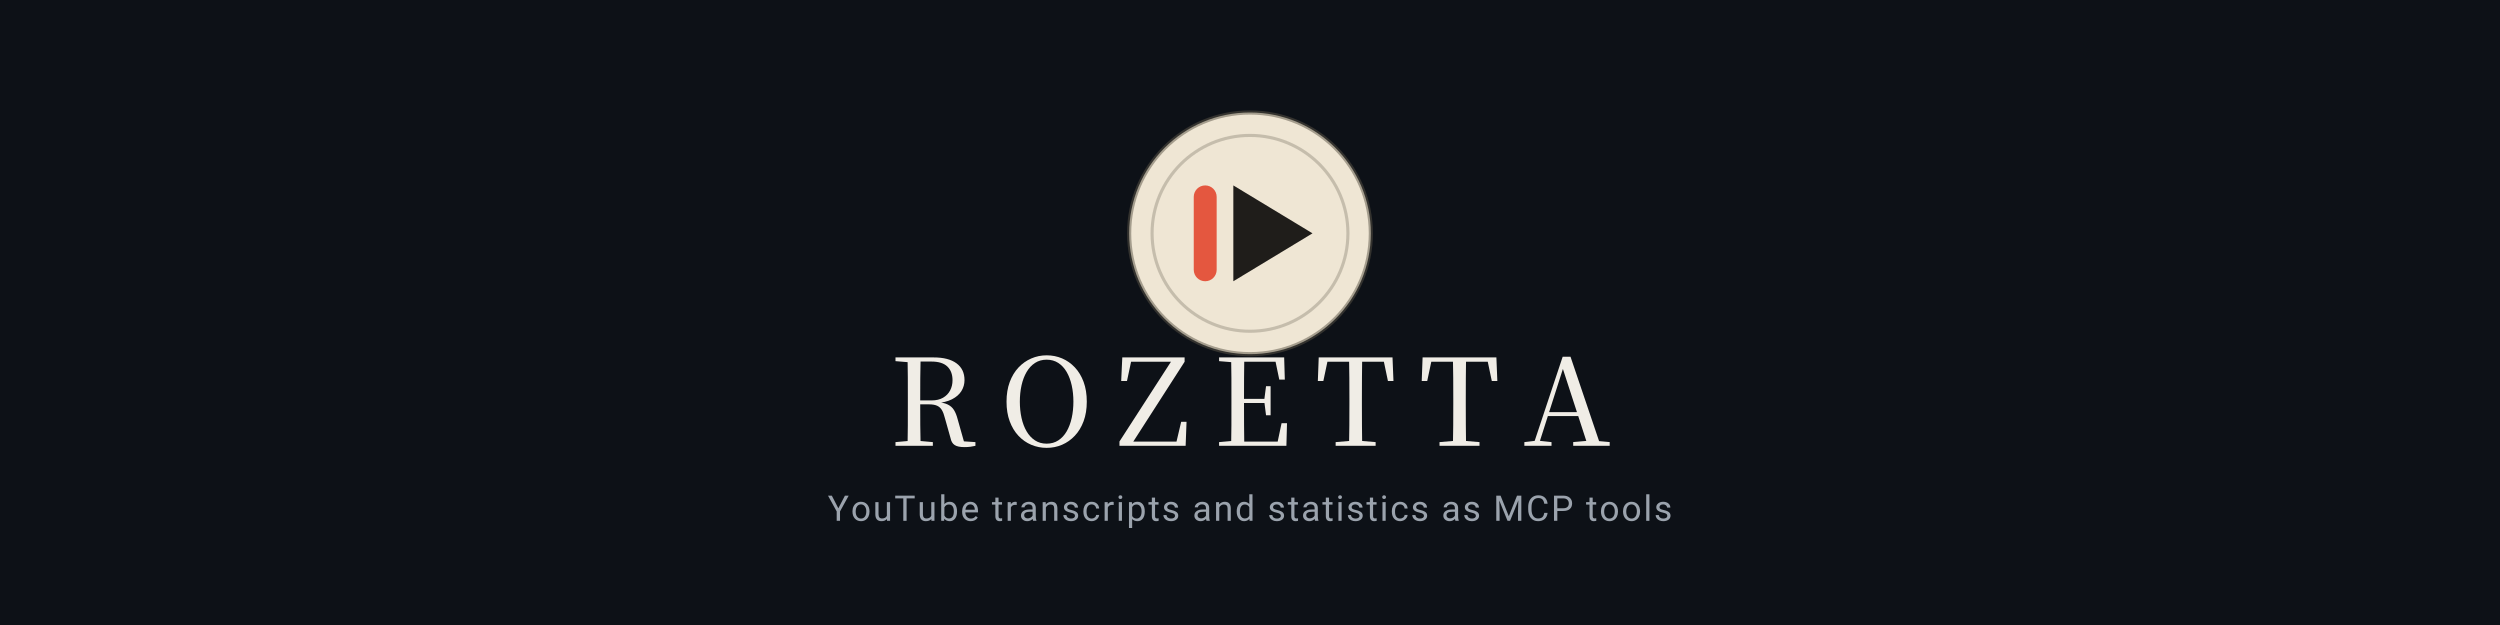
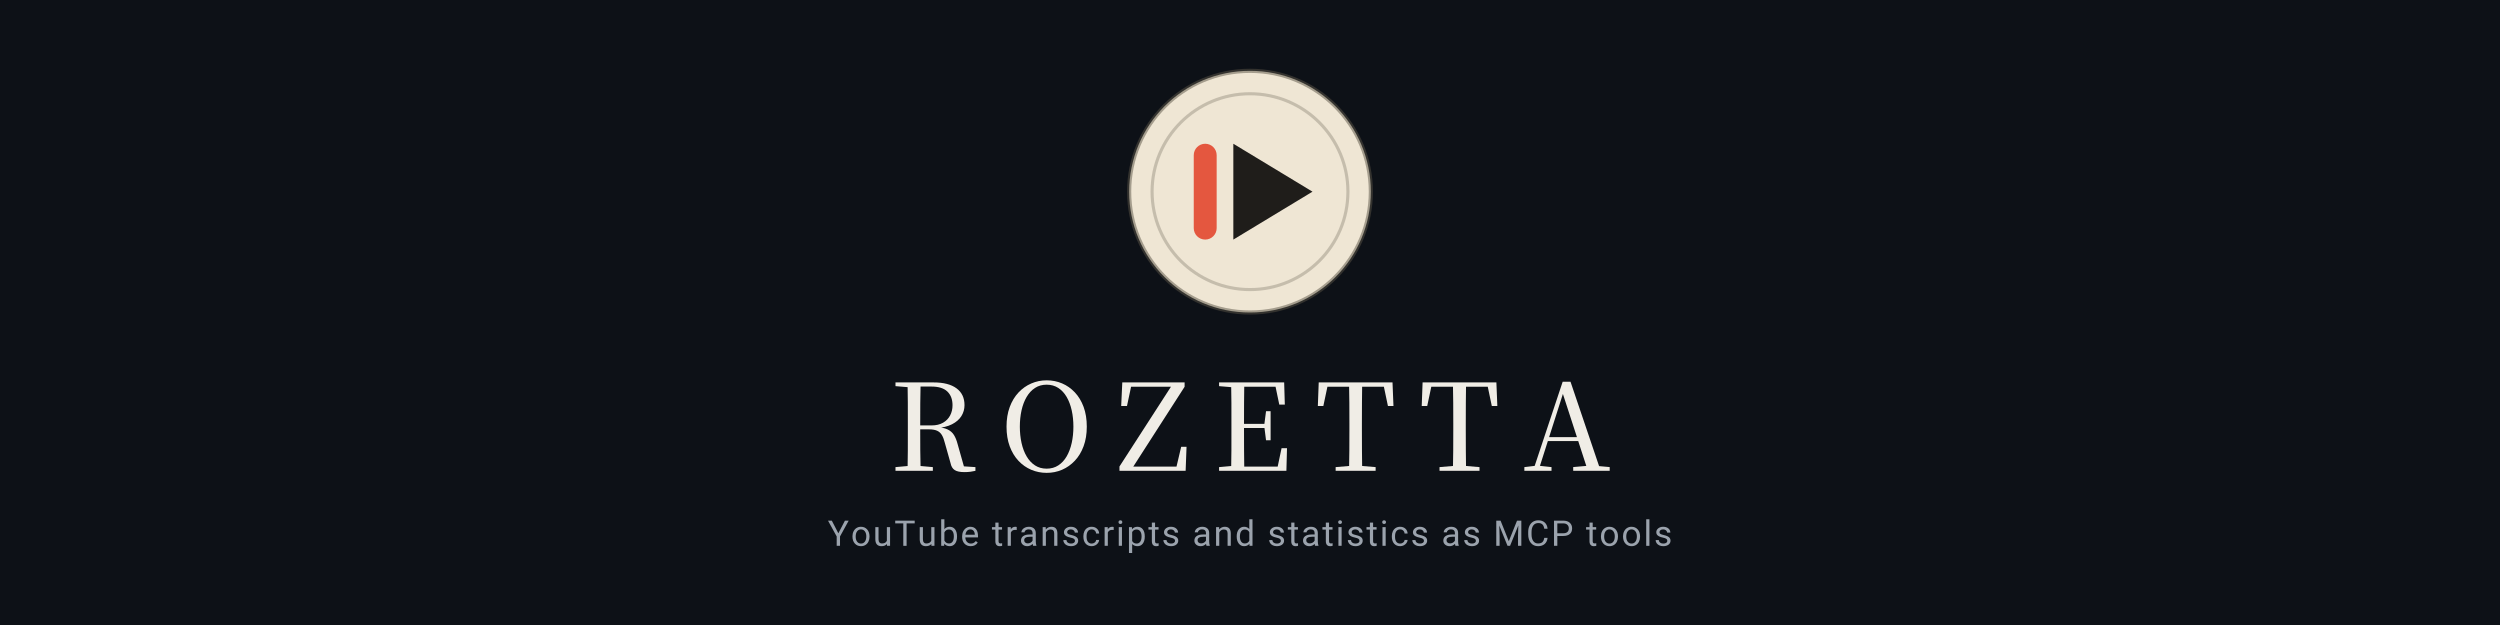
<svg xmlns="http://www.w3.org/2000/svg" viewBox="0 0 1200 300" width="1200" height="300" role="img" aria-label="Rozetta — YouTube transcripts and statistics as MCP tools">
  <rect width="1200" height="300" fill="#0D1117" />
-   <g transform="translate(600,112)">
+   <g transform="translate(600,92)">
    <circle cx="0" cy="0" r="58" fill="#EFE6D4" />
    <circle cx="0" cy="0" r="58" fill="none" stroke="#5A5346" stroke-width="2" opacity="0.5" />
    <circle cx="0" cy="0" r="47" fill="none" stroke="#5A5346" stroke-width="1.5" opacity="0.28" />
    <rect x="-27" y="-23" width="11" height="46" rx="5.5" fill="#E4573F" />
    <path d="M-8 -23 L30 0 L-8 23 Z" fill="#1F1D1A" />
  </g>
-   <g fill="#F0EDE6" transform="translate(426.90,214)">
+   <g fill="#F0EDE6" transform="translate(426.90,226)">
    <path d="M50.6 0V30.8L193.04 43.6H217.08L359.799 30.8V0ZM150.48 0Q152.48 84.08 152.66 168.88Q152.84 253.68 152.84 339.48V391.8Q152.84 477.6 152.66 562.54Q152.48 647.48 150.48 731.64H258.559Q256.199 648.2 255.699 560.8Q255.199 473.4 255.199 369.64V347.68Q255.199 256.68 255.699 170.74Q256.199 84.8 258.559 0ZM620.039 -10.52Q566.4 -10.52 540.24 6.58Q514.08 23.68 506.08 64.199L459.8 228.44Q449.6 270.08 435.04 295.16Q420.48 320.24 395.1 331.82Q369.72 343.4 326.24 343.4H205.92V375.92H349.68Q405.68 375.92 444.16 398.1Q482.64 420.28 502.62 458.1Q522.6 495.92 522.6 542.56Q522.6 615.28 479.76 656.38Q436.92 697.48 348.12 697.48H205.2V731.64H366.799Q489.479 731.64 555.639 682.78Q621.799 633.92 621.799 543.64Q621.799 495.08 596.439 453.76Q571.079 412.44 518.399 385.4Q465.719 358.36 384.12 353V363.08Q445.759 359.44 480.719 343.1Q515.678 326.76 534.518 296.44Q553.358 266.12 565.278 219.36L622.759 16.04L573.599 39.88L712.159 30.8V0Q692.679 -4.44 671.199 -7.48Q649.719 -10.52 620.039 -10.52ZM50.6 700.84V731.64H205.2V689.04H193.04Z" transform="translate(0.00,0) scale(0.058,-0.058)" />
    <path d="M385.84 -16.8Q319.04 -16.8 258.88 8.52Q198.72 33.84 152.56 83.02Q106.4 132.2 80.14 203.14Q53.88 274.08 53.88 365.68Q53.88 456.28 80.14 527.54Q106.4 598.8 152.56 647.98Q198.72 697.16 258.88 723.12Q319.04 749.08 385.84 749.08Q453.64 749.08 513.3 723.76Q572.959 698.44 619.259 649.26Q665.559 600.08 691.819 528.82Q718.079 457.56 718.079 365.68Q718.079 275.08 691.819 203.96Q665.559 132.84 619.259 83.66Q572.959 34.48 513.3 8.84Q453.64 -16.8 385.84 -16.8ZM385.84 18Q440.8 18 482.44 45.14Q524.08 72.28 551.66 119.96Q579.241 167.64 593.261 230.72Q607.281 293.8 607.281 365.68Q607.281 437.56 593.261 500.46Q579.241 563.36 551.66 611.04Q524.08 658.72 482.44 685.86Q440.8 713 385.84 713Q330.88 713 289.379 685.86Q247.879 658.72 219.979 611.04Q192.079 563.36 178.059 500.46Q164.039 437.56 164.039 365.68Q164.039 293.8 178.059 230.72Q192.079 167.64 219.979 119.96Q247.879 72.28 289.379 45.14Q330.88 18 385.84 18Z" transform="translate(53.11,0) scale(0.058,-0.058)" />
    <path d="M26.92 0V35.84L466.281 716.36L457.561 682.04V695.84H275.96H96.24L128.199 720L89.2 536.76H41.28L50.28 731.64H566.079V695.8L127.719 13.92L136.359 53.92V35.16H332.879H525.44L493.76 12.56L537.64 198.679H582.039L574.559 0Z" transform="translate(108.88,0) scale(0.058,-0.058)" />
    <path d="M50.6 0V30.8L193.04 43.6H205.2V0ZM150.48 0Q152.48 84.08 152.66 168.88Q152.84 253.68 152.84 339.48V391.8Q152.84 477.6 152.66 562.54Q152.48 647.48 150.48 731.64H259.279Q257.919 648.2 257.419 561.76Q256.919 475.32 256.919 382.04V358.08Q256.919 258.96 257.419 171.88Q257.919 84.8 259.279 0ZM205.2 0V35.16H581.959L529.88 7.4L567.68 187.16H612.8L607.759 0ZM205.2 354.68V388.76H447.16V354.68ZM439.28 252.76 425.2 363.76V384.76L439.28 493.48H477.119V252.76ZM50.6 700.84V731.64H205.2V689.04H193.04ZM548.88 548 511.8 725.88 563.8 695.84H205.2V731.64H589.319L594.72 548Z" transform="translate(155.32,0) scale(0.058,-0.058)" />
    <path d="M169.64 0V30.8L319.84 43.6H348.559L500.559 30.8V0ZM280.52 0Q282.52 84.08 283.02 168.88Q283.52 253.68 283.52 339.48V391.8Q283.52 477.6 283.02 562.54Q282.52 647.48 280.52 731.64H389.319Q387.959 648.2 387.459 562.9Q386.959 477.6 386.959 391.8V339.84Q386.959 254.4 387.459 169.6Q387.959 84.8 389.319 0ZM22.36 536.76 29.56 731.64H640.279L648.119 536.76H602.279L561.4 731.64L610.039 695.84H59.44L109.079 731.64L67.92 536.76Z" transform="translate(204.37,0) scale(0.058,-0.058)" />
    <path d="M169.64 0V30.8L319.84 43.6H348.559L500.559 30.8V0ZM280.52 0Q282.52 84.08 283.02 168.88Q283.52 253.68 283.52 339.48V391.8Q283.52 477.6 283.02 562.54Q282.52 647.48 280.52 731.64H389.319Q387.959 648.2 387.459 562.9Q386.959 477.6 386.959 391.8V339.84Q386.959 254.4 387.459 169.6Q387.959 84.8 389.319 0ZM22.36 536.76 29.56 731.64H640.279L648.119 536.76H602.279L561.4 731.64L610.039 695.84H59.44L109.079 731.64L67.92 536.76Z" transform="translate(254.23,0) scale(0.058,-0.058)" />
    <path d="M12.08 0V30.8L110.8 42.6H128.52L236.88 30.8V0ZM83.92 0 329.16 737.2H394.119L643.719 0H537.92L320.4 669.401H340.76L337.12 655.401L127.96 0ZM192.72 246.6 197.24 279.04H505.24L509.759 246.6ZM416.32 0V31.16L550.4 42.96H585.52L718.279 31.16V0Z" transform="translate(304.09,0) scale(0.058,-0.058)" />
  </g>
-   <g fill="#9BA3AD" transform="translate(397.32,250)">
+   <g fill="#9BA3AD" transform="translate(397.32,262)">
    <path d="M613 725 993 1456H1211L709 543V0H517V543L15 1456H235Z" transform="translate(0.00,0) scale(0.008301,-0.008301)" />
    <path d="M91 551Q91 710 153.5 837.0Q216 964 327.5 1033.0Q439 1102 582 1102Q803 1102 939.5 949.0Q1076 796 1076 542V529Q1076 371 1015.5 245.5Q955 120 842.5 50.0Q730 -20 584 -20Q364 -20 227.5 133.0Q91 286 91 538ZM277 529Q277 349 360.5 240.0Q444 131 584 131Q725 131 808.0 241.5Q891 352 891 551Q891 729 806.5 839.5Q722 950 582 950Q445 950 361.0 841.0Q277 732 277 529Z" transform="translate(11.11,0) scale(0.008301,-0.008301)" />
    <path d="M808 107Q700 -20 491 -20Q318 -20 227.5 80.5Q137 181 136 378V1082H321V383Q321 137 521 137Q733 137 803 295V1082H988V0H812Z" transform="translate(21.71,0) scale(0.008301,-0.008301)" />
    <path d="M1175 1298H707V0H516V1298H49V1456H1175Z" transform="translate(31.98,0) scale(0.008301,-0.008301)" />
    <path d="M808 107Q700 -20 491 -20Q318 -20 227.5 80.5Q137 181 136 378V1082H321V383Q321 137 521 137Q733 137 803 295V1082H988V0H812Z" transform="translate(43.02,0) scale(0.008301,-0.008301)" />
    <path d="M1056 529Q1056 281 942.0 130.5Q828 -20 636 -20Q431 -20 319 125L310 0H140V1536H325V963Q437 1102 634.0 1102.0Q831 1102 943.5 953.0Q1056 804 1056 545ZM871 550Q871 739 798.0 842.0Q725 945 588 945Q405 945 325 775V307Q410 137 590 137Q723 137 797.0 240.0Q871 343 871 550Z" transform="translate(53.29,0) scale(0.008301,-0.008301)" />
    <path d="M589 -20Q369 -20 231.0 124.5Q93 269 93 511V545Q93 706 154.5 832.5Q216 959 326.5 1030.5Q437 1102 566 1102Q777 1102 894.0 963.0Q1011 824 1011 565V488H278Q282 328 371.5 229.5Q461 131 599 131Q697 131 765.0 171.0Q833 211 884 277L997 189Q861 -20 589 -20ZM566 950Q454 950 378.0 868.5Q302 787 284 640H826V654Q818 795 750.0 872.5Q682 950 566 950Z" transform="translate(63.73,0) scale(0.008301,-0.008301)" />
    <path d="M391 1344V1082H593V939H391V268Q391 203 418.0 170.5Q445 138 510 138Q542 138 598 150V0Q525 -20 456 -20Q332 -20 269.0 55.0Q206 130 206 268V939H9V1082H206V1344Z" transform="translate(78.74,0) scale(0.008301,-0.008301)" />
    <path d="M663 916Q621 923 572 923Q390 923 325 768V0H140V1082H320L323 957Q414 1102 581 1102Q635 1102 663 1088Z" transform="translate(85.20,0) scale(0.008301,-0.008301)" />
    <path d="M808 0Q792 32 782 114Q653 -20 474 -20Q314 -20 211.5 70.5Q109 161 109 300Q109 469 237.5 562.5Q366 656 599 656H779V741Q779 838 721.0 895.5Q663 953 550 953Q451 953 384.0 903.0Q317 853 317 782H131Q131 863 188.5 938.5Q246 1014 344.5 1058.0Q443 1102 561 1102Q748 1102 854.0 1008.5Q960 915 964 751V253Q964 104 1002 16V0ZM501 141Q588 141 666.0 186.0Q744 231 779 303V525H634Q294 525 294 326Q294 239 352.0 190.0Q410 141 501 141Z" transform="translate(91.85,0) scale(0.008301,-0.008301)" />
    <path d="M315 1082 321 946Q445 1102 645 1102Q988 1102 991 715V0H806V716Q805 833 752.5 889.0Q700 945 589 945Q499 945 431.0 897.0Q363 849 325 771V0H140V1082Z" transform="translate(102.00,0) scale(0.008301,-0.008301)" />
    <path d="M770 287Q770 362 713.5 403.5Q657 445 516.5 475.0Q376 505 293.5 547.0Q211 589 171.5 647.0Q132 705 132 785Q132 918 244.5 1010.0Q357 1102 532 1102Q716 1102 830.5 1007.0Q945 912 945 764H759Q759 840 694.5 895.0Q630 950 532 950Q431 950 374.0 906.0Q317 862 317 791Q317 724 370.0 690.0Q423 656 561.5 625.0Q700 594 786.0 551.0Q872 508 913.5 447.5Q955 387 955 300Q955 155 839.0 67.5Q723 -20 538 -20Q408 -20 308.0 26.0Q208 72 151.5 154.5Q95 237 95 333H280Q285 240 354.5 185.5Q424 131 538 131Q643 131 706.5 173.5Q770 216 770 287Z" transform="translate(112.28,0) scale(0.008301,-0.008301)" />
    <path d="M574 131Q673 131 747.0 191.0Q821 251 829 341H1004Q999 248 940.0 164.0Q881 80 782.5 30.0Q684 -20 574 -20Q353 -20 222.5 127.5Q92 275 92 531V562Q92 720 150.0 843.0Q208 966 316.5 1034.0Q425 1102 573 1102Q755 1102 875.5 993.0Q996 884 1004 710H829Q821 815 749.5 882.5Q678 950 573 950Q432 950 354.5 848.5Q277 747 277 555V520Q277 333 354.0 232.0Q431 131 574 131Z" transform="translate(121.94,0) scale(0.008301,-0.008301)" />
    <path d="M663 916Q621 923 572 923Q390 923 325 768V0H140V1082H320L323 957Q414 1102 581 1102Q635 1102 663 1088Z" transform="translate(131.74,0) scale(0.008301,-0.008301)" />
    <path d="M341 0H156V1082H341ZM141 1369Q141 1414 168.5 1445.0Q196 1476 250.0 1476.0Q304 1476 332.0 1445.0Q360 1414 360.0 1369.0Q360 1324 332.0 1294.0Q304 1264 250.0 1264.0Q196 1264 168.5 1294.0Q141 1324 141 1369Z" transform="translate(138.39,0) scale(0.008301,-0.008301)" />
    <path d="M1054 529Q1054 282 941.0 131.0Q828 -20 635 -20Q438 -20 325 105V-416H140V1082H309L318 962Q431 1102 632 1102Q827 1102 940.5 955.0Q1054 808 1054 546ZM869 550Q869 733 791.0 839.0Q713 945 577 945Q409 945 325 796V279Q408 131 579 131Q712 131 790.5 236.5Q869 342 869 550Z" transform="translate(143.42,0) scale(0.008301,-0.008301)" />
    <path d="M391 1344V1082H593V939H391V268Q391 203 418.0 170.5Q445 138 510 138Q542 138 598 150V0Q525 -20 456 -20Q332 -20 269.0 55.0Q206 130 206 268V939H9V1082H206V1344Z" transform="translate(153.86,0) scale(0.008301,-0.008301)" />
    <path d="M770 287Q770 362 713.5 403.5Q657 445 516.5 475.0Q376 505 293.5 547.0Q211 589 171.5 647.0Q132 705 132 785Q132 918 244.5 1010.0Q357 1102 532 1102Q716 1102 830.5 1007.0Q945 912 945 764H759Q759 840 694.5 895.0Q630 950 532 950Q431 950 374.0 906.0Q317 862 317 791Q317 724 370.0 690.0Q423 656 561.5 625.0Q700 594 786.0 551.0Q872 508 913.5 447.5Q955 387 955 300Q955 155 839.0 67.5Q723 -20 538 -20Q408 -20 308.0 26.0Q208 72 151.5 154.5Q95 237 95 333H280Q285 240 354.5 185.5Q424 131 538 131Q643 131 706.5 173.5Q770 216 770 287Z" transform="translate(160.31,0) scale(0.008301,-0.008301)" />
    <path d="M808 0Q792 32 782 114Q653 -20 474 -20Q314 -20 211.5 70.5Q109 161 109 300Q109 469 237.5 562.5Q366 656 599 656H779V741Q779 838 721.0 895.5Q663 953 550 953Q451 953 384.0 903.0Q317 853 317 782H131Q131 863 188.5 938.5Q246 1014 344.5 1058.0Q443 1102 561 1102Q748 1102 854.0 1008.5Q960 915 964 751V253Q964 104 1002 16V0ZM501 141Q588 141 666.0 186.0Q744 231 779 303V525H634Q294 525 294 326Q294 239 352.0 190.0Q410 141 501 141Z" transform="translate(175.08,0) scale(0.008301,-0.008301)" />
    <path d="M315 1082 321 946Q445 1102 645 1102Q988 1102 991 715V0H806V716Q805 833 752.5 889.0Q700 945 589 945Q499 945 431.0 897.0Q363 849 325 771V0H140V1082Z" transform="translate(185.23,0) scale(0.008301,-0.008301)" />
    <path d="M95 550Q95 799 213.0 950.5Q331 1102 522 1102Q712 1102 823 972V1536H1008V0H838L829 116Q718 -20 520 -20Q332 -20 213.5 134.0Q95 288 95 536ZM280 529Q280 345 356.0 241.0Q432 137 566 137Q742 137 823 295V792Q740 945 568 945Q432 945 356.0 840.0Q280 735 280 529Z" transform="translate(195.51,0) scale(0.008301,-0.008301)" />
    <path d="M770 287Q770 362 713.5 403.5Q657 445 516.5 475.0Q376 505 293.5 547.0Q211 589 171.5 647.0Q132 705 132 785Q132 918 244.5 1010.0Q357 1102 532 1102Q716 1102 830.5 1007.0Q945 912 945 764H759Q759 840 694.5 895.0Q630 950 532 950Q431 950 374.0 906.0Q317 862 317 791Q317 724 370.0 690.0Q423 656 561.5 625.0Q700 594 786.0 551.0Q872 508 913.5 447.5Q955 387 955 300Q955 155 839.0 67.5Q723 -20 538 -20Q408 -20 308.0 26.0Q208 72 151.5 154.5Q95 237 95 333H280Q285 240 354.5 185.5Q424 131 538 131Q643 131 706.5 173.5Q770 216 770 287Z" transform="translate(211.11,0) scale(0.008301,-0.008301)" />
    <path d="M391 1344V1082H593V939H391V268Q391 203 418.0 170.5Q445 138 510 138Q542 138 598 150V0Q525 -20 456 -20Q332 -20 269.0 55.0Q206 130 206 268V939H9V1082H206V1344Z" transform="translate(220.77,0) scale(0.008301,-0.008301)" />
    <path d="M808 0Q792 32 782 114Q653 -20 474 -20Q314 -20 211.5 70.5Q109 161 109 300Q109 469 237.5 562.5Q366 656 599 656H779V741Q779 838 721.0 895.5Q663 953 550 953Q451 953 384.0 903.0Q317 853 317 782H131Q131 863 188.5 938.5Q246 1014 344.5 1058.0Q443 1102 561 1102Q748 1102 854.0 1008.5Q960 915 964 751V253Q964 104 1002 16V0ZM501 141Q588 141 666.0 186.0Q744 231 779 303V525H634Q294 525 294 326Q294 239 352.0 190.0Q410 141 501 141Z" transform="translate(227.23,0) scale(0.008301,-0.008301)" />
    <path d="M391 1344V1082H593V939H391V268Q391 203 418.0 170.5Q445 138 510 138Q542 138 598 150V0Q525 -20 456 -20Q332 -20 269.0 55.0Q206 130 206 268V939H9V1082H206V1344Z" transform="translate(237.37,0) scale(0.008301,-0.008301)" />
    <path d="M341 0H156V1082H341ZM141 1369Q141 1414 168.5 1445.0Q196 1476 250.0 1476.0Q304 1476 332.0 1445.0Q360 1414 360.0 1369.0Q360 1324 332.0 1294.0Q304 1264 250.0 1264.0Q196 1264 168.5 1294.0Q141 1324 141 1369Z" transform="translate(243.83,0) scale(0.008301,-0.008301)" />
    <path d="M770 287Q770 362 713.5 403.5Q657 445 516.5 475.0Q376 505 293.5 547.0Q211 589 171.5 647.0Q132 705 132 785Q132 918 244.5 1010.0Q357 1102 532 1102Q716 1102 830.5 1007.0Q945 912 945 764H759Q759 840 694.5 895.0Q630 950 532 950Q431 950 374.0 906.0Q317 862 317 791Q317 724 370.0 690.0Q423 656 561.5 625.0Q700 594 786.0 551.0Q872 508 913.5 447.5Q955 387 955 300Q955 155 839.0 67.5Q723 -20 538 -20Q408 -20 308.0 26.0Q208 72 151.5 154.5Q95 237 95 333H280Q285 240 354.5 185.5Q424 131 538 131Q643 131 706.5 173.5Q770 216 770 287Z" transform="translate(248.85,0) scale(0.008301,-0.008301)" />
    <path d="M391 1344V1082H593V939H391V268Q391 203 418.0 170.5Q445 138 510 138Q542 138 598 150V0Q525 -20 456 -20Q332 -20 269.0 55.0Q206 130 206 268V939H9V1082H206V1344Z" transform="translate(258.52,0) scale(0.008301,-0.008301)" />
    <path d="M341 0H156V1082H341ZM141 1369Q141 1414 168.5 1445.0Q196 1476 250.0 1476.0Q304 1476 332.0 1445.0Q360 1414 360.0 1369.0Q360 1324 332.0 1294.0Q304 1264 250.0 1264.0Q196 1264 168.5 1294.0Q141 1324 141 1369Z" transform="translate(264.97,0) scale(0.008301,-0.008301)" />
    <path d="M574 131Q673 131 747.0 191.0Q821 251 829 341H1004Q999 248 940.0 164.0Q881 80 782.5 30.0Q684 -20 574 -20Q353 -20 222.5 127.5Q92 275 92 531V562Q92 720 150.0 843.0Q208 966 316.5 1034.0Q425 1102 573 1102Q755 1102 875.5 993.0Q996 884 1004 710H829Q821 815 749.5 882.5Q678 950 573 950Q432 950 354.5 848.5Q277 747 277 555V520Q277 333 354.0 232.0Q431 131 574 131Z" transform="translate(270.00,0) scale(0.008301,-0.008301)" />
    <path d="M770 287Q770 362 713.5 403.5Q657 445 516.5 475.0Q376 505 293.5 547.0Q211 589 171.5 647.0Q132 705 132 785Q132 918 244.5 1010.0Q357 1102 532 1102Q716 1102 830.5 1007.0Q945 912 945 764H759Q759 840 694.5 895.0Q630 950 532 950Q431 950 374.0 906.0Q317 862 317 791Q317 724 370.0 690.0Q423 656 561.5 625.0Q700 594 786.0 551.0Q872 508 913.5 447.5Q955 387 955 300Q955 155 839.0 67.5Q723 -20 538 -20Q408 -20 308.0 26.0Q208 72 151.5 154.5Q95 237 95 333H280Q285 240 354.5 185.5Q424 131 538 131Q643 131 706.5 173.5Q770 216 770 287Z" transform="translate(279.79,0) scale(0.008301,-0.008301)" />
    <path d="M808 0Q792 32 782 114Q653 -20 474 -20Q314 -20 211.5 70.5Q109 161 109 300Q109 469 237.5 562.5Q366 656 599 656H779V741Q779 838 721.0 895.5Q663 953 550 953Q451 953 384.0 903.0Q317 853 317 782H131Q131 863 188.5 938.5Q246 1014 344.5 1058.0Q443 1102 561 1102Q748 1102 854.0 1008.5Q960 915 964 751V253Q964 104 1002 16V0ZM501 141Q588 141 666.0 186.0Q744 231 779 303V525H634Q294 525 294 326Q294 239 352.0 190.0Q410 141 501 141Z" transform="translate(294.57,0) scale(0.008301,-0.008301)" />
    <path d="M770 287Q770 362 713.5 403.5Q657 445 516.5 475.0Q376 505 293.5 547.0Q211 589 171.5 647.0Q132 705 132 785Q132 918 244.5 1010.0Q357 1102 532 1102Q716 1102 830.5 1007.0Q945 912 945 764H759Q759 840 694.5 895.0Q630 950 532 950Q431 950 374.0 906.0Q317 862 317 791Q317 724 370.0 690.0Q423 656 561.5 625.0Q700 594 786.0 551.0Q872 508 913.5 447.5Q955 387 955 300Q955 155 839.0 67.5Q723 -20 538 -20Q408 -20 308.0 26.0Q208 72 151.5 154.5Q95 237 95 333H280Q285 240 354.5 185.5Q424 131 538 131Q643 131 706.5 173.5Q770 216 770 287Z" transform="translate(304.72,0) scale(0.008301,-0.008301)" />
    <path d="M417 1456 893 268 1369 1456H1618V0H1426V567L1444 1179L966 0H819L342 1176L361 567V0H169V1456Z" transform="translate(319.49,0) scale(0.008301,-0.008301)" />
    <path d="M1240 462Q1213 231 1069.5 105.5Q926 -20 688 -20Q430 -20 274.5 165.0Q119 350 119 660V800Q119 1003 191.5 1157.0Q264 1311 397.0 1393.5Q530 1476 705 1476Q937 1476 1077.0 1346.5Q1217 1217 1240 988H1047Q1022 1162 938.5 1240.0Q855 1318 705 1318Q521 1318 416.5 1182.0Q312 1046 312 795V654Q312 417 411.0 277.0Q510 137 688 137Q848 137 933.5 209.5Q1019 282 1047 462Z" transform="translate(335.23,0) scale(0.008301,-0.008301)" />
    <path d="M361 570V0H169V1456H706Q945 1456 1080.5 1334.0Q1216 1212 1216 1011Q1216 799 1083.5 684.5Q951 570 704 570ZM361 727H706Q860 727 942.0 799.5Q1024 872 1024 1009Q1024 1139 942.0 1217.0Q860 1295 717 1298H361Z" transform="translate(347.20,0) scale(0.008301,-0.008301)" />
    <path d="M391 1344V1082H593V939H391V268Q391 203 418.0 170.5Q445 138 510 138Q542 138 598 150V0Q525 -20 456 -20Q332 -20 269.0 55.0Q206 130 206 268V939H9V1082H206V1344Z" transform="translate(363.93,0) scale(0.008301,-0.008301)" />
    <path d="M91 551Q91 710 153.5 837.0Q216 964 327.5 1033.0Q439 1102 582 1102Q803 1102 939.5 949.0Q1076 796 1076 542V529Q1076 371 1015.5 245.5Q955 120 842.5 50.0Q730 -20 584 -20Q364 -20 227.5 133.0Q91 286 91 538ZM277 529Q277 349 360.5 240.0Q444 131 584 131Q725 131 808.0 241.5Q891 352 891 551Q891 729 806.5 839.5Q722 950 582 950Q445 950 361.0 841.0Q277 732 277 529Z" transform="translate(370.38,0) scale(0.008301,-0.008301)" />
    <path d="M91 551Q91 710 153.5 837.0Q216 964 327.5 1033.0Q439 1102 582 1102Q803 1102 939.5 949.0Q1076 796 1076 542V529Q1076 371 1015.5 245.5Q955 120 842.5 50.0Q730 -20 584 -20Q364 -20 227.5 133.0Q91 286 91 538ZM277 529Q277 349 360.5 240.0Q444 131 584 131Q725 131 808.0 241.5Q891 352 891 551Q891 729 806.5 839.5Q722 950 582 950Q445 950 361.0 841.0Q277 732 277 529Z" transform="translate(380.98,0) scale(0.008301,-0.008301)" />
    <path d="M341 0H156V1536H341Z" transform="translate(391.57,0) scale(0.008301,-0.008301)" />
    <path d="M770 287Q770 362 713.5 403.5Q657 445 516.5 475.0Q376 505 293.5 547.0Q211 589 171.5 647.0Q132 705 132 785Q132 918 244.5 1010.0Q357 1102 532 1102Q716 1102 830.5 1007.0Q945 912 945 764H759Q759 840 694.5 895.0Q630 950 532 950Q431 950 374.0 906.0Q317 862 317 791Q317 724 370.0 690.0Q423 656 561.5 625.0Q700 594 786.0 551.0Q872 508 913.5 447.5Q955 387 955 300Q955 155 839.0 67.5Q723 -20 538 -20Q408 -20 308.0 26.0Q208 72 151.5 154.5Q95 237 95 333H280Q285 240 354.5 185.5Q424 131 538 131Q643 131 706.5 173.5Q770 216 770 287Z" transform="translate(396.60,0) scale(0.008301,-0.008301)" />
  </g>
</svg>
